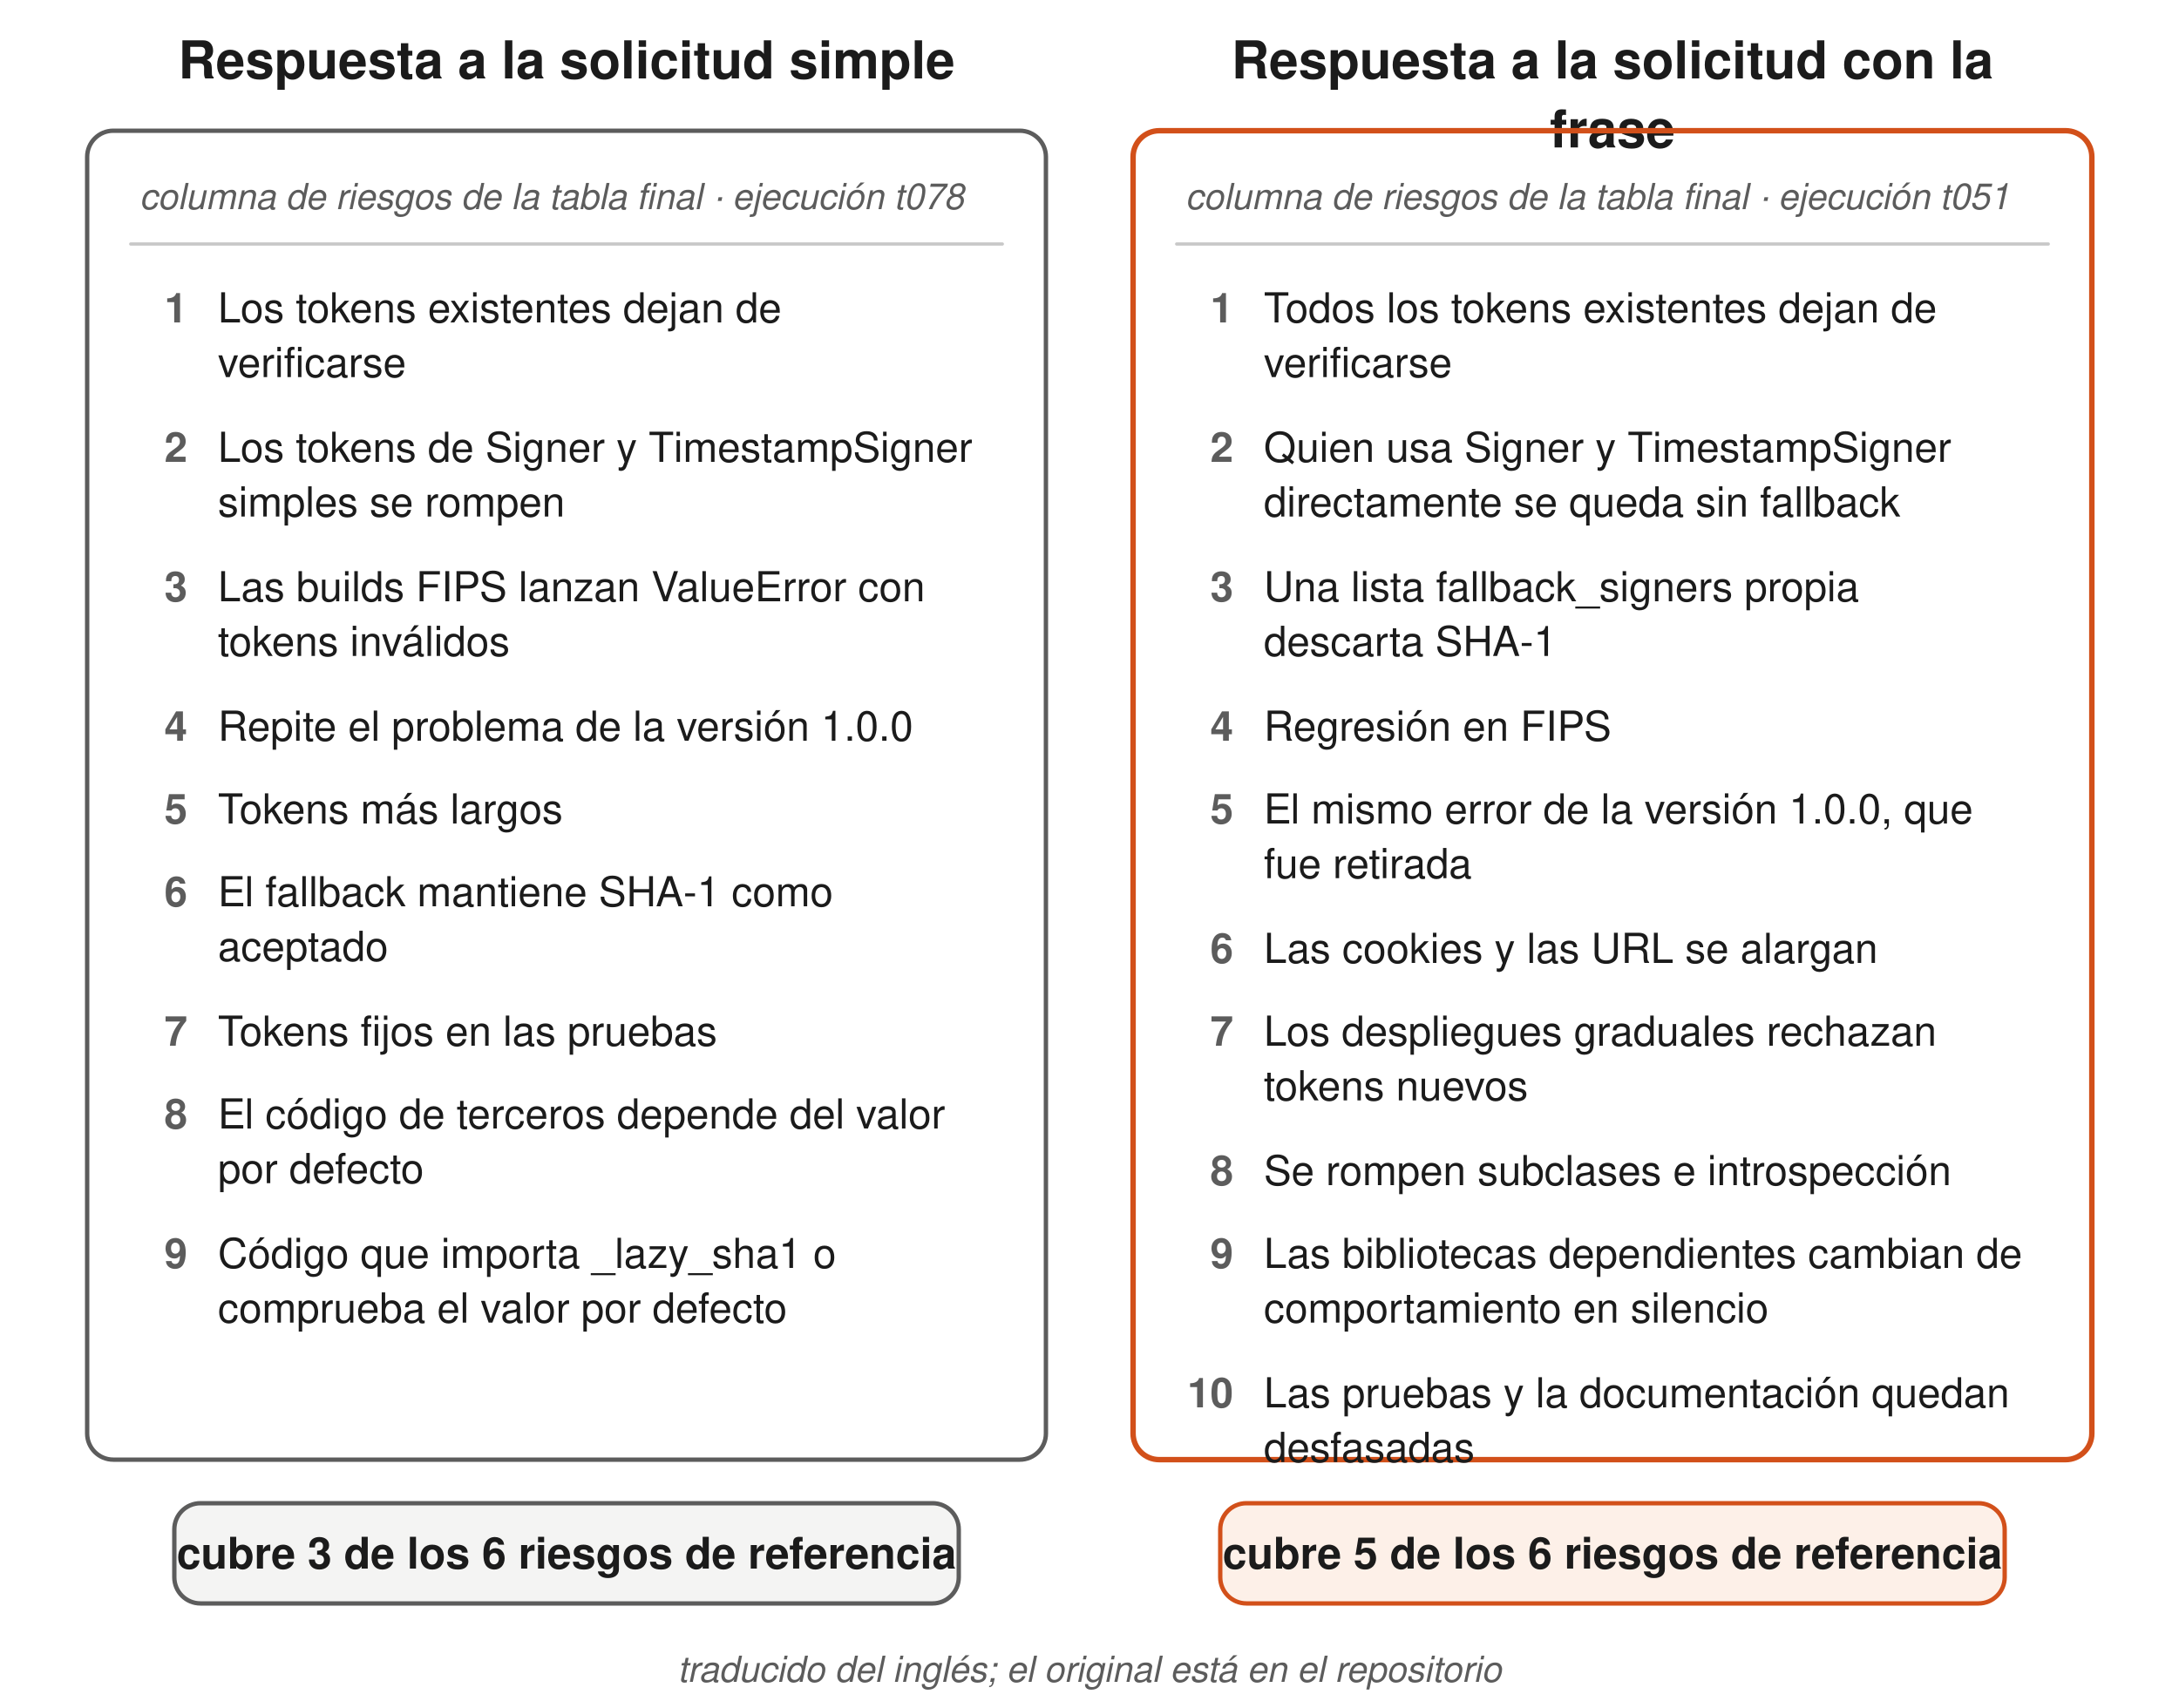
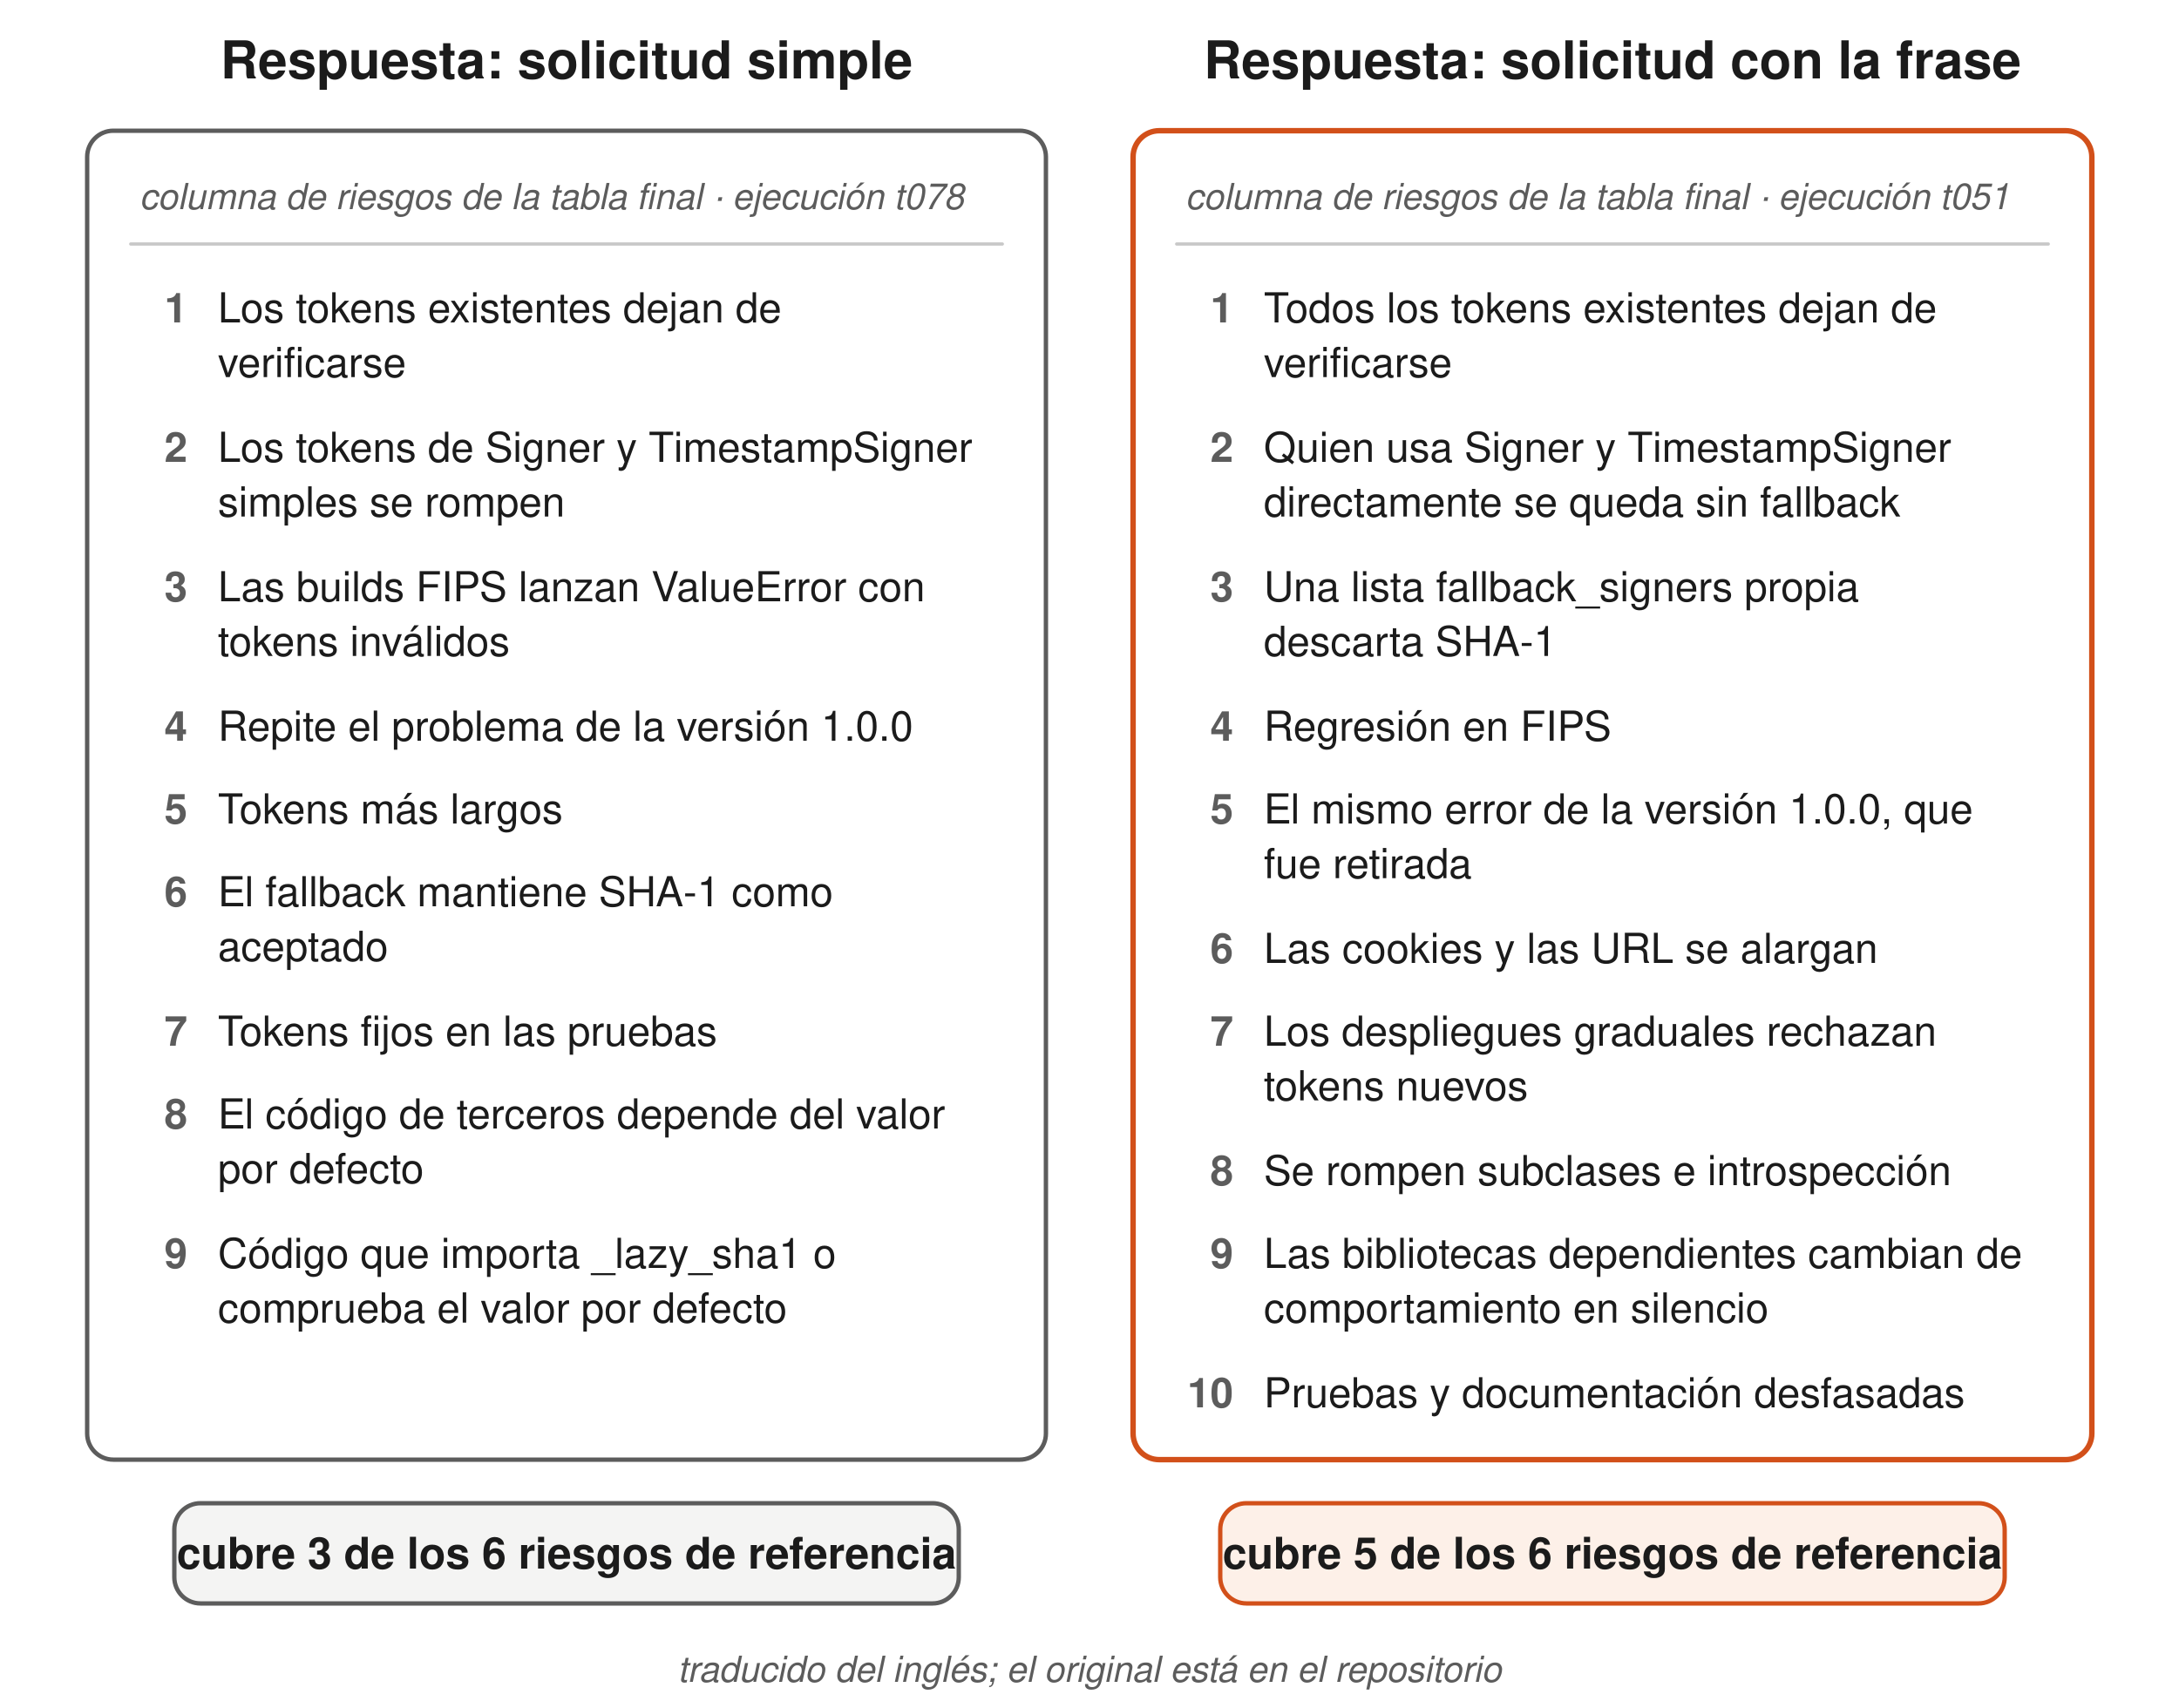
<svg xmlns="http://www.w3.org/2000/svg" viewBox="0 0 1000 784" width="1000" height="784">
-   <text x="260" y="36" font-family="Helvetica Neue, Helvetica, Arial, sans-serif" font-size="24" font-weight="700" fill="#1b1b1b" text-anchor="middle">Respuesta a la solicitud simple</text>
+   <text x="260" y="36" font-family="Helvetica Neue, Helvetica, Arial, sans-serif" font-size="24" font-weight="700" fill="#1b1b1b" text-anchor="middle">Respuesta: solicitud simple</text>
  <rect x="40" y="60" width="440" height="610" rx="12" fill="none" stroke="#5c5c5c" stroke-width="2" />
  <text x="64" y="96" font-family="Helvetica Neue, Helvetica, Arial, sans-serif" font-size="16.5" font-weight="400" fill="#5c5c5c" text-anchor="start" font-style="italic">columna de riesgos de la tabla final · ejecución t078</text>
  <line x1="60" y1="112" x2="460" y2="112" stroke="#c8c8c8" stroke-width="1.5" stroke-linecap="round" />
  <text x="86" y="148" font-family="Helvetica Neue, Helvetica, Arial, sans-serif" font-size="19" font-weight="600" fill="#5c5c5c" text-anchor="end">1</text>
  <text x="100" y="148" font-family="Helvetica Neue, Helvetica, Arial, sans-serif" font-size="19" font-weight="400" fill="#1b1b1b" text-anchor="start">Los tokens existentes dejan de</text>
  <text x="100" y="173.08" font-family="Helvetica Neue, Helvetica, Arial, sans-serif" font-size="19" font-weight="400" fill="#1b1b1b" text-anchor="start">verificarse</text>
  <text x="86" y="212" font-family="Helvetica Neue, Helvetica, Arial, sans-serif" font-size="19" font-weight="600" fill="#5c5c5c" text-anchor="end">2</text>
  <text x="100" y="212" font-family="Helvetica Neue, Helvetica, Arial, sans-serif" font-size="19" font-weight="400" fill="#1b1b1b" text-anchor="start">Los tokens de Signer y TimestampSigner</text>
  <text x="100" y="237.08" font-family="Helvetica Neue, Helvetica, Arial, sans-serif" font-size="19" font-weight="400" fill="#1b1b1b" text-anchor="start">simples se rompen</text>
  <text x="86" y="276" font-family="Helvetica Neue, Helvetica, Arial, sans-serif" font-size="19" font-weight="600" fill="#5c5c5c" text-anchor="end">3</text>
  <text x="100" y="276" font-family="Helvetica Neue, Helvetica, Arial, sans-serif" font-size="19" font-weight="400" fill="#1b1b1b" text-anchor="start">Las builds FIPS lanzan ValueError con</text>
  <text x="100" y="301.08" font-family="Helvetica Neue, Helvetica, Arial, sans-serif" font-size="19" font-weight="400" fill="#1b1b1b" text-anchor="start">tokens inválidos</text>
  <text x="86" y="340" font-family="Helvetica Neue, Helvetica, Arial, sans-serif" font-size="19" font-weight="600" fill="#5c5c5c" text-anchor="end">4</text>
  <text x="100" y="340" font-family="Helvetica Neue, Helvetica, Arial, sans-serif" font-size="19" font-weight="400" fill="#1b1b1b" text-anchor="start">Repite el problema de la versión 1.0.0</text>
  <text x="86" y="378" font-family="Helvetica Neue, Helvetica, Arial, sans-serif" font-size="19" font-weight="600" fill="#5c5c5c" text-anchor="end">5</text>
  <text x="100" y="378" font-family="Helvetica Neue, Helvetica, Arial, sans-serif" font-size="19" font-weight="400" fill="#1b1b1b" text-anchor="start">Tokens más largos</text>
  <text x="86" y="416" font-family="Helvetica Neue, Helvetica, Arial, sans-serif" font-size="19" font-weight="600" fill="#5c5c5c" text-anchor="end">6</text>
  <text x="100" y="416" font-family="Helvetica Neue, Helvetica, Arial, sans-serif" font-size="19" font-weight="400" fill="#1b1b1b" text-anchor="start">El fallback mantiene SHA-1 como</text>
  <text x="100" y="441.08" font-family="Helvetica Neue, Helvetica, Arial, sans-serif" font-size="19" font-weight="400" fill="#1b1b1b" text-anchor="start">aceptado</text>
  <text x="86" y="480" font-family="Helvetica Neue, Helvetica, Arial, sans-serif" font-size="19" font-weight="600" fill="#5c5c5c" text-anchor="end">7</text>
  <text x="100" y="480" font-family="Helvetica Neue, Helvetica, Arial, sans-serif" font-size="19" font-weight="400" fill="#1b1b1b" text-anchor="start">Tokens fijos en las pruebas</text>
  <text x="86" y="518" font-family="Helvetica Neue, Helvetica, Arial, sans-serif" font-size="19" font-weight="600" fill="#5c5c5c" text-anchor="end">8</text>
  <text x="100" y="518" font-family="Helvetica Neue, Helvetica, Arial, sans-serif" font-size="19" font-weight="400" fill="#1b1b1b" text-anchor="start">El código de terceros depende del valor</text>
  <text x="100" y="543.08" font-family="Helvetica Neue, Helvetica, Arial, sans-serif" font-size="19" font-weight="400" fill="#1b1b1b" text-anchor="start">por defecto</text>
  <text x="86" y="582" font-family="Helvetica Neue, Helvetica, Arial, sans-serif" font-size="19" font-weight="600" fill="#5c5c5c" text-anchor="end">9</text>
  <text x="100" y="582" font-family="Helvetica Neue, Helvetica, Arial, sans-serif" font-size="19" font-weight="400" fill="#1b1b1b" text-anchor="start">Código que importa _lazy_sha1 o</text>
  <text x="100" y="607.08" font-family="Helvetica Neue, Helvetica, Arial, sans-serif" font-size="19" font-weight="400" fill="#1b1b1b" text-anchor="start">comprueba el valor por defecto</text>
  <rect x="80" y="690" width="360" height="46" rx="12" fill="#f4f4f3" stroke="#5c5c5c" stroke-width="2" />
  <text x="260" y="720" font-family="Helvetica Neue, Helvetica, Arial, sans-serif" font-size="20" font-weight="700" fill="#1b1b1b" text-anchor="middle">cubre 3 de los 6 riesgos de referencia</text>
-   <text x="740" y="36" font-family="Helvetica Neue, Helvetica, Arial, sans-serif" font-size="24" font-weight="700" fill="#1b1b1b" text-anchor="middle">Respuesta a la solicitud con la</text>
-   <text x="740" y="67.68" font-family="Helvetica Neue, Helvetica, Arial, sans-serif" font-size="24" font-weight="700" fill="#1b1b1b" text-anchor="middle">frase</text>
+   <text x="740" y="36" font-family="Helvetica Neue, Helvetica, Arial, sans-serif" font-size="24" font-weight="700" fill="#1b1b1b" text-anchor="middle">Respuesta: solicitud con la frase</text>
  <rect x="520" y="60" width="440" height="610" rx="12" fill="none" stroke="#d2501a" stroke-width="2.5" />
  <text x="544" y="96" font-family="Helvetica Neue, Helvetica, Arial, sans-serif" font-size="16.5" font-weight="400" fill="#5c5c5c" text-anchor="start" font-style="italic">columna de riesgos de la tabla final · ejecución t051</text>
  <line x1="540" y1="112" x2="940" y2="112" stroke="#c8c8c8" stroke-width="1.5" stroke-linecap="round" />
  <text x="566" y="148" font-family="Helvetica Neue, Helvetica, Arial, sans-serif" font-size="19" font-weight="600" fill="#5c5c5c" text-anchor="end">1</text>
  <text x="580" y="148" font-family="Helvetica Neue, Helvetica, Arial, sans-serif" font-size="19" font-weight="400" fill="#1b1b1b" text-anchor="start">Todos los tokens existentes dejan de</text>
  <text x="580" y="173.08" font-family="Helvetica Neue, Helvetica, Arial, sans-serif" font-size="19" font-weight="400" fill="#1b1b1b" text-anchor="start">verificarse</text>
  <text x="566" y="212" font-family="Helvetica Neue, Helvetica, Arial, sans-serif" font-size="19" font-weight="600" fill="#5c5c5c" text-anchor="end">2</text>
  <text x="580" y="212" font-family="Helvetica Neue, Helvetica, Arial, sans-serif" font-size="19" font-weight="400" fill="#1b1b1b" text-anchor="start">Quien usa Signer y TimestampSigner</text>
  <text x="580" y="237.08" font-family="Helvetica Neue, Helvetica, Arial, sans-serif" font-size="19" font-weight="400" fill="#1b1b1b" text-anchor="start">directamente se queda sin fallback</text>
  <text x="566" y="276" font-family="Helvetica Neue, Helvetica, Arial, sans-serif" font-size="19" font-weight="600" fill="#5c5c5c" text-anchor="end">3</text>
  <text x="580" y="276" font-family="Helvetica Neue, Helvetica, Arial, sans-serif" font-size="19" font-weight="400" fill="#1b1b1b" text-anchor="start">Una lista fallback_signers propia</text>
  <text x="580" y="301.08" font-family="Helvetica Neue, Helvetica, Arial, sans-serif" font-size="19" font-weight="400" fill="#1b1b1b" text-anchor="start">descarta SHA-1</text>
  <text x="566" y="340" font-family="Helvetica Neue, Helvetica, Arial, sans-serif" font-size="19" font-weight="600" fill="#5c5c5c" text-anchor="end">4</text>
  <text x="580" y="340" font-family="Helvetica Neue, Helvetica, Arial, sans-serif" font-size="19" font-weight="400" fill="#1b1b1b" text-anchor="start">Regresión en FIPS</text>
  <text x="566" y="378" font-family="Helvetica Neue, Helvetica, Arial, sans-serif" font-size="19" font-weight="600" fill="#5c5c5c" text-anchor="end">5</text>
  <text x="580" y="378" font-family="Helvetica Neue, Helvetica, Arial, sans-serif" font-size="19" font-weight="400" fill="#1b1b1b" text-anchor="start">El mismo error de la versión 1.0.0, que</text>
  <text x="580" y="403.08" font-family="Helvetica Neue, Helvetica, Arial, sans-serif" font-size="19" font-weight="400" fill="#1b1b1b" text-anchor="start">fue retirada</text>
  <text x="566" y="442" font-family="Helvetica Neue, Helvetica, Arial, sans-serif" font-size="19" font-weight="600" fill="#5c5c5c" text-anchor="end">6</text>
  <text x="580" y="442" font-family="Helvetica Neue, Helvetica, Arial, sans-serif" font-size="19" font-weight="400" fill="#1b1b1b" text-anchor="start">Las cookies y las URL se alargan</text>
  <text x="566" y="480" font-family="Helvetica Neue, Helvetica, Arial, sans-serif" font-size="19" font-weight="600" fill="#5c5c5c" text-anchor="end">7</text>
  <text x="580" y="480" font-family="Helvetica Neue, Helvetica, Arial, sans-serif" font-size="19" font-weight="400" fill="#1b1b1b" text-anchor="start">Los despliegues graduales rechazan</text>
  <text x="580" y="505.08" font-family="Helvetica Neue, Helvetica, Arial, sans-serif" font-size="19" font-weight="400" fill="#1b1b1b" text-anchor="start">tokens nuevos</text>
  <text x="566" y="544" font-family="Helvetica Neue, Helvetica, Arial, sans-serif" font-size="19" font-weight="600" fill="#5c5c5c" text-anchor="end">8</text>
  <text x="580" y="544" font-family="Helvetica Neue, Helvetica, Arial, sans-serif" font-size="19" font-weight="400" fill="#1b1b1b" text-anchor="start">Se rompen subclases e introspección</text>
  <text x="566" y="582" font-family="Helvetica Neue, Helvetica, Arial, sans-serif" font-size="19" font-weight="600" fill="#5c5c5c" text-anchor="end">9</text>
  <text x="580" y="582" font-family="Helvetica Neue, Helvetica, Arial, sans-serif" font-size="19" font-weight="400" fill="#1b1b1b" text-anchor="start">Las bibliotecas dependientes cambian de</text>
  <text x="580" y="607.08" font-family="Helvetica Neue, Helvetica, Arial, sans-serif" font-size="19" font-weight="400" fill="#1b1b1b" text-anchor="start">comportamiento en silencio</text>
  <text x="566" y="646" font-family="Helvetica Neue, Helvetica, Arial, sans-serif" font-size="19" font-weight="600" fill="#5c5c5c" text-anchor="end">10</text>
-   <text x="580" y="646" font-family="Helvetica Neue, Helvetica, Arial, sans-serif" font-size="19" font-weight="400" fill="#1b1b1b" text-anchor="start">Las pruebas y la documentación quedan</text>
-   <text x="580" y="671.08" font-family="Helvetica Neue, Helvetica, Arial, sans-serif" font-size="19" font-weight="400" fill="#1b1b1b" text-anchor="start">desfasadas</text>
+   <text x="580" y="646" font-family="Helvetica Neue, Helvetica, Arial, sans-serif" font-size="19" font-weight="400" fill="#1b1b1b" text-anchor="start">Pruebas y documentación desfasadas</text>
  <rect x="560" y="690" width="360" height="46" rx="12" fill="#fdf0e8" stroke="#d2501a" stroke-width="2" />
  <text x="740" y="720" font-family="Helvetica Neue, Helvetica, Arial, sans-serif" font-size="20" font-weight="700" fill="#1b1b1b" text-anchor="middle">cubre 5 de los 6 riesgos de referencia</text>
  <text x="500.0" y="772" font-family="Helvetica Neue, Helvetica, Arial, sans-serif" font-size="16.5" font-weight="400" fill="#5c5c5c" text-anchor="middle" font-style="italic">traducido del inglés; el original está en el repositorio</text>
</svg>
